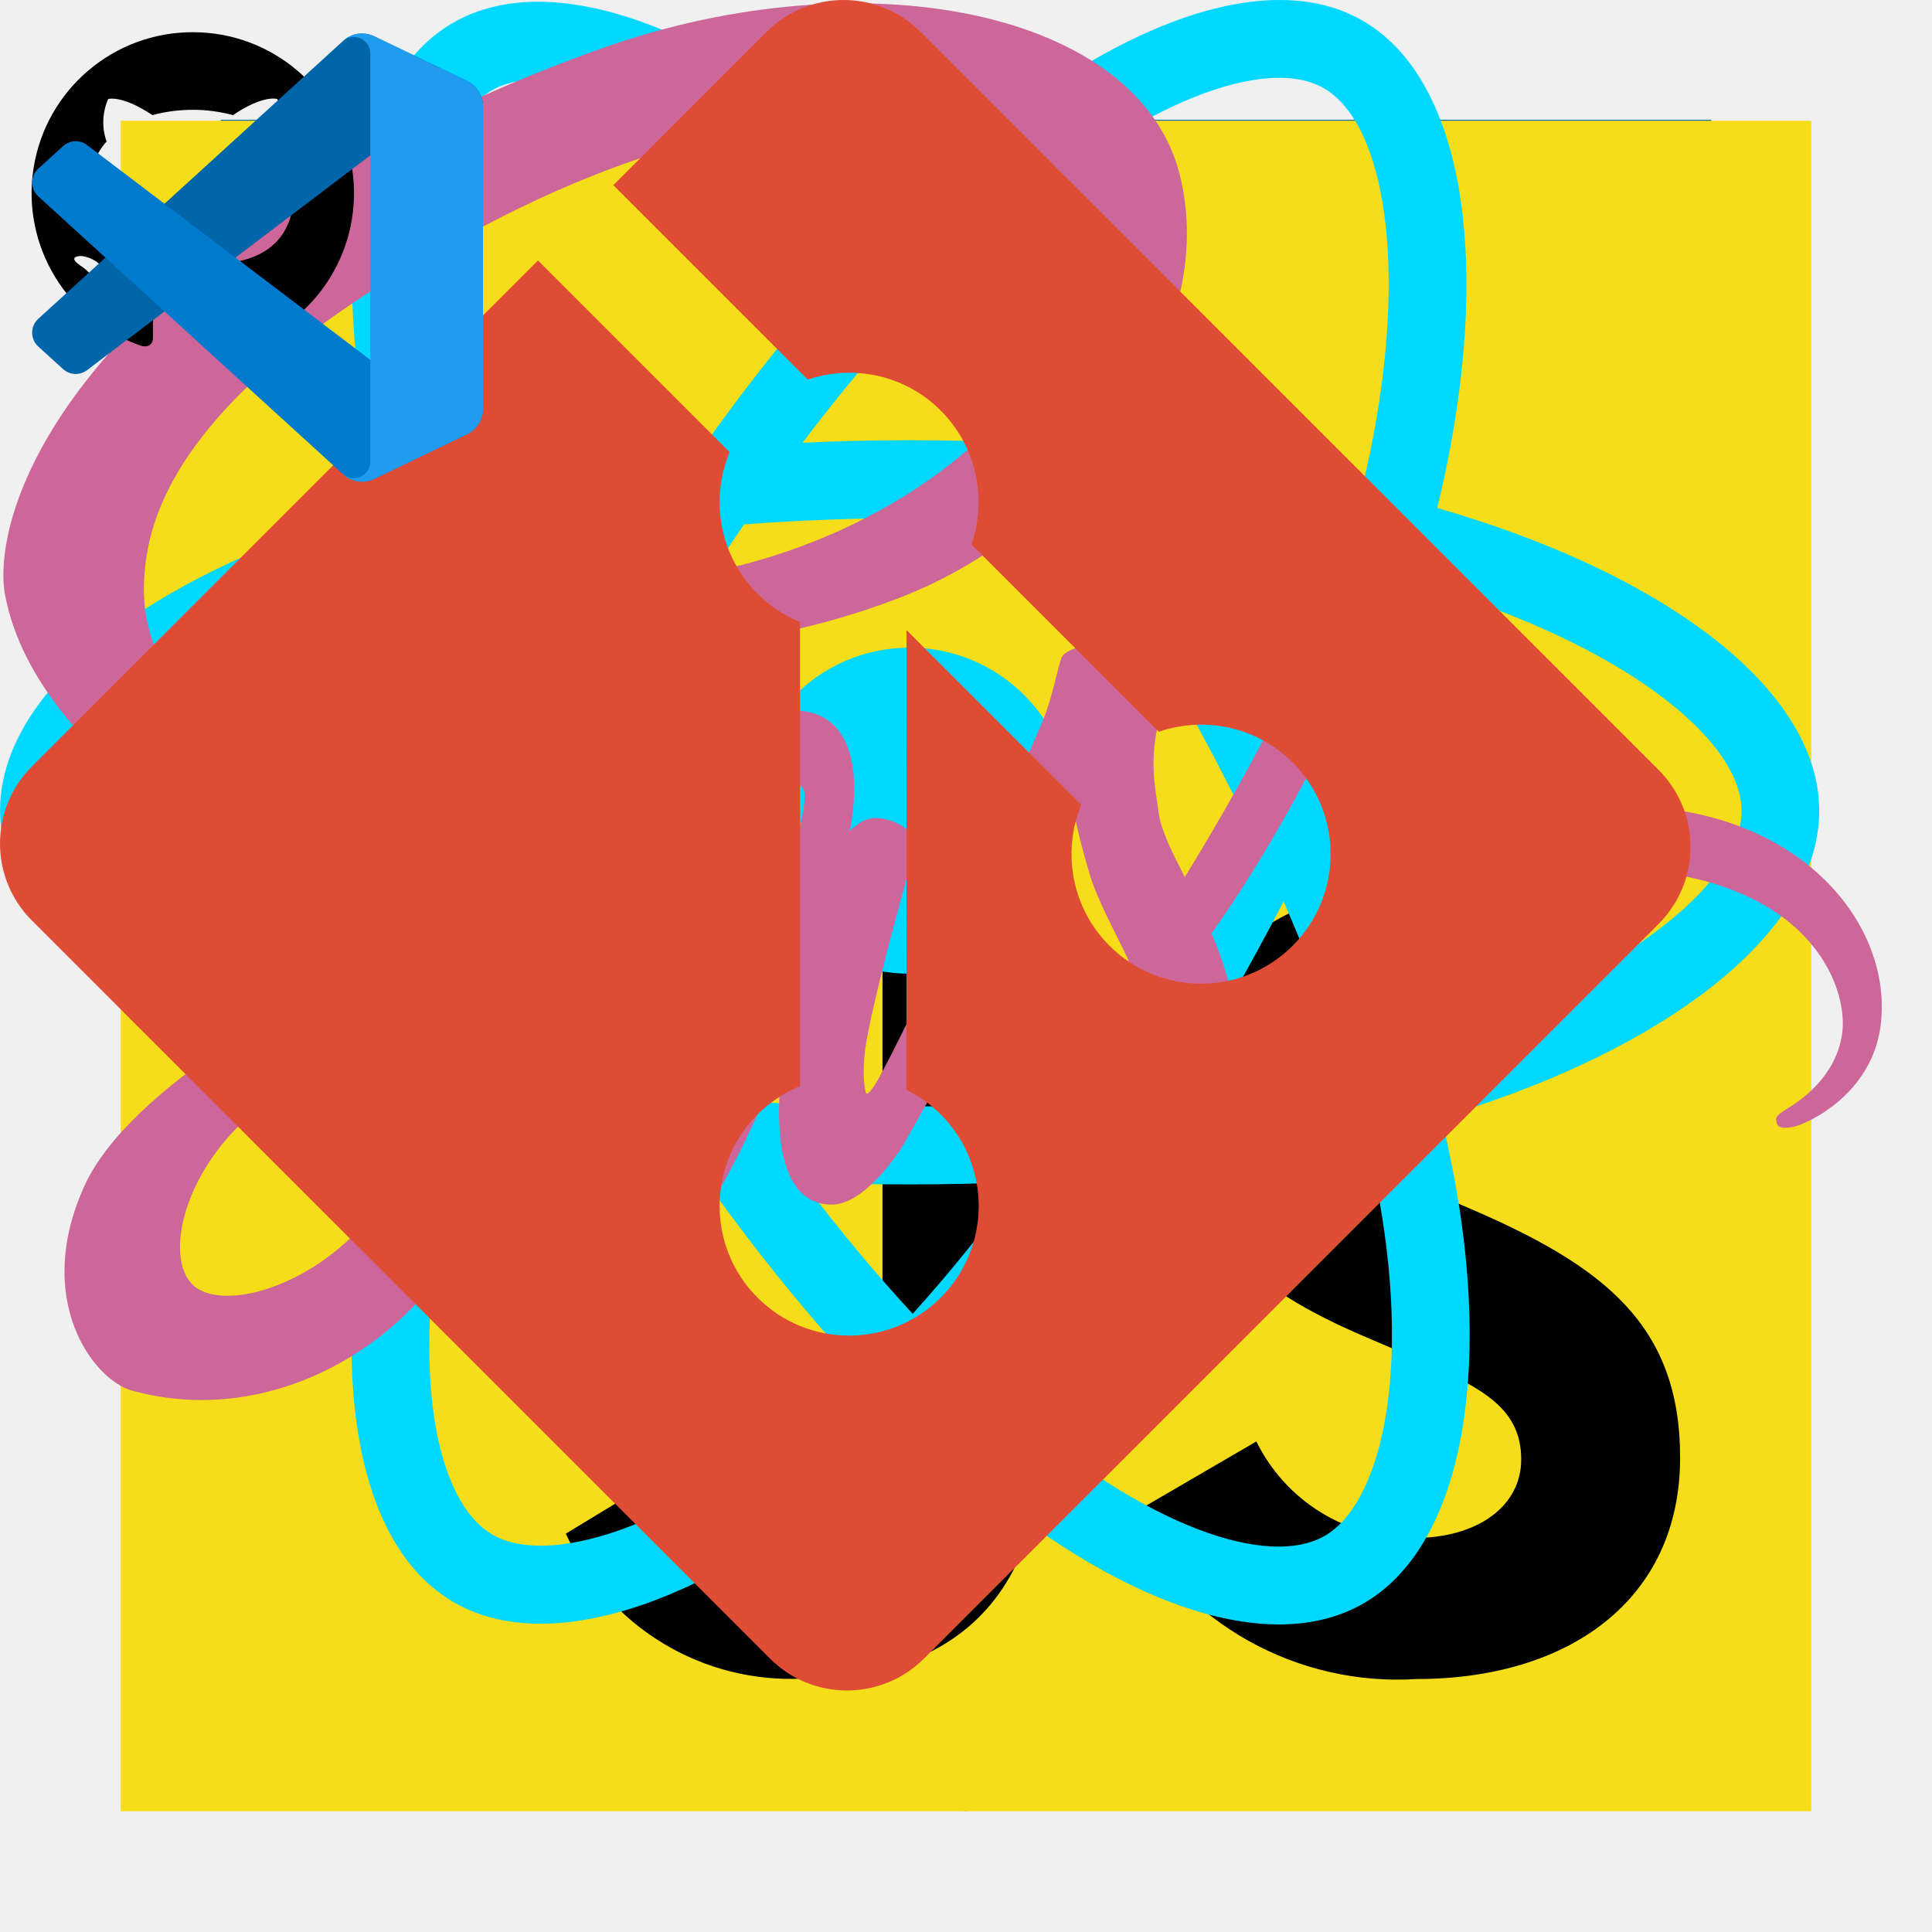
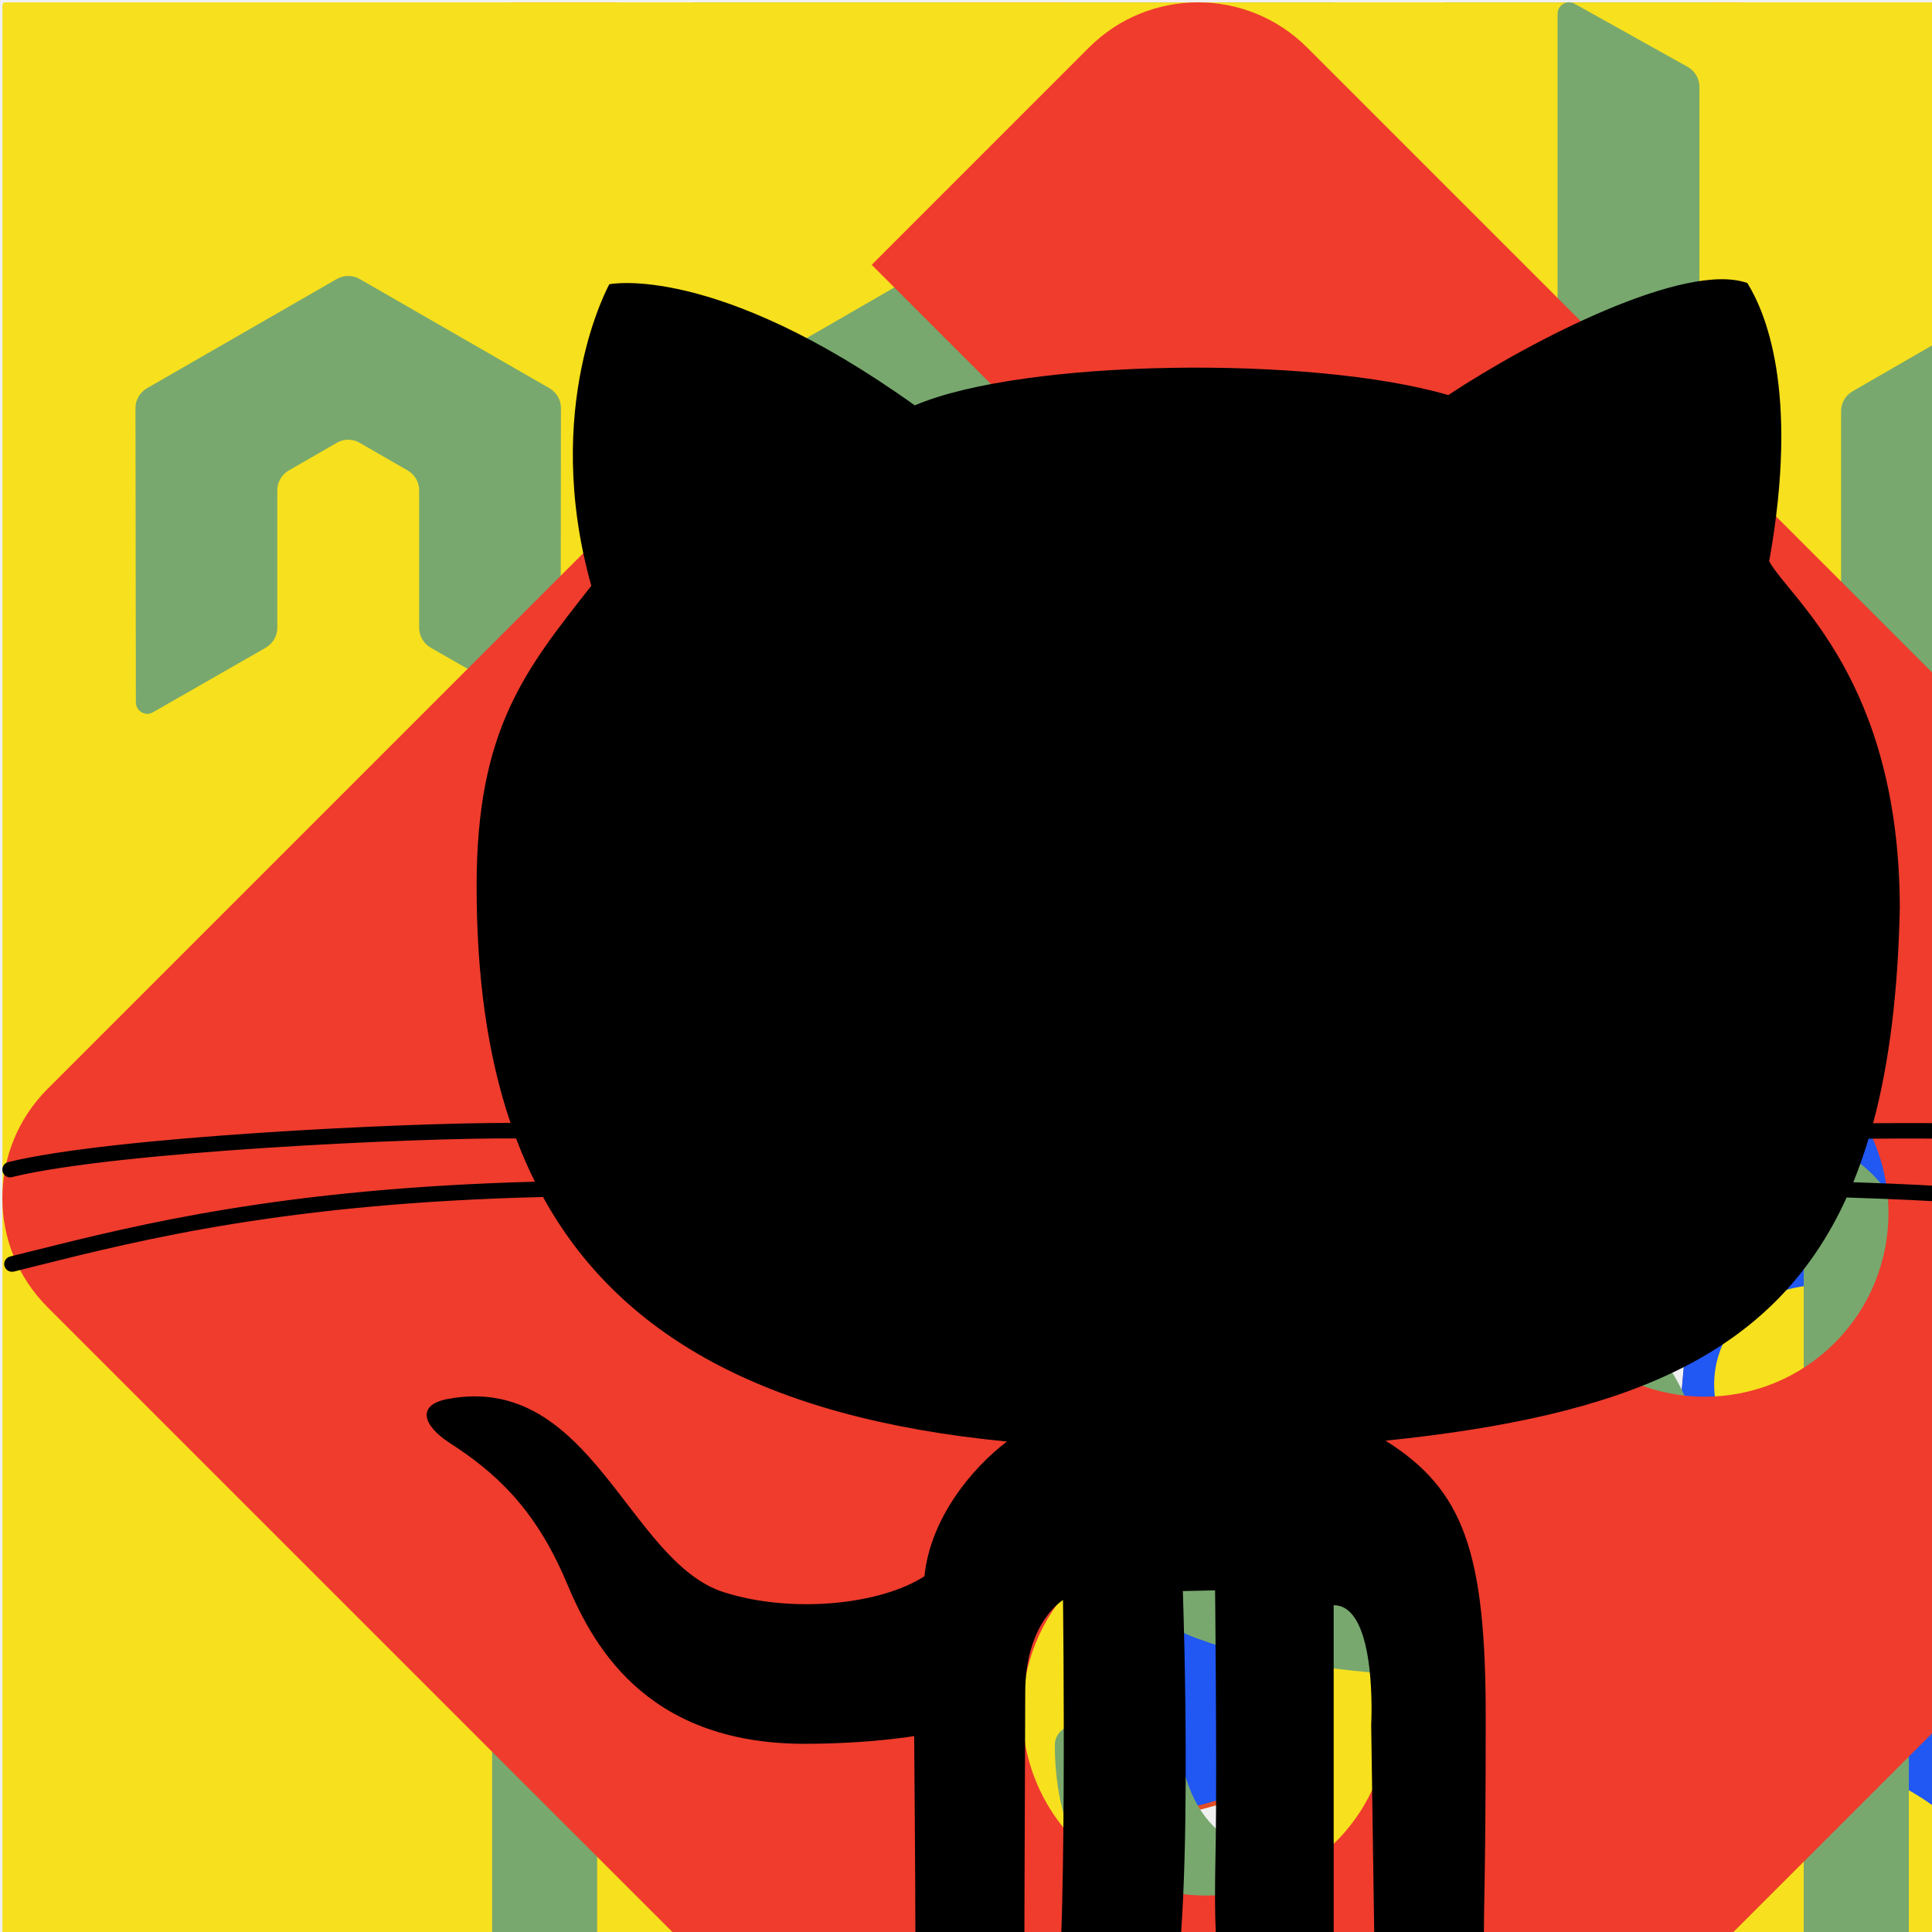
- <svg xmlns="http://www.w3.org/2000/svg" width="120" height="120" viewBox="0 0 120 120">
+ <svg xmlns="http://www.w3.org/2000/svg" version="1.1" width="120px" height="120px" viewBox="0 0 412 412" enable-background="new 0 0 512 512" xml:space="preserve">
  <g id="html">
-     <path d="M22.133 102.004L13.706 7.5H106.294L97.856 101.989L59.944 112.5L22.133 102.004Z" fill="#E44F26" />
-     <path d="M60 104.468L90.638 95.974L97.845 15.229H60V104.468Z" fill="#F1662A" />
-     <path d="M60 50.276H44.663L43.605 38.407H60V26.816H30.938L31.215 29.929L34.061 61.867H60V50.276ZM60 80.377L59.947 80.392L47.04 76.909L46.215 67.665H34.579L36.203 85.86L59.947 92.453L60 92.438V80.377Z" fill="#EBEBEB" />
-     <path d="M59.959 50.276V61.867H74.231L72.889 76.901L59.959 80.389V92.449L83.722 85.86L83.895 83.903L86.618 53.389L86.903 50.276H59.959ZM59.959 26.816V38.407H87.956L88.189 35.805L88.718 29.929L88.995 26.816H59.959Z" fill="white" />
+     <g id="c133de6af664cd4f011a55de6b000d0b">
+       <path fill="#E44D25" display="inline" d="M108.669,0.501h23.032v22.756h21.069V0.501h23.034V69.41h-23.032V46.334h-21.069V69.41h-23.032V0.501 H108.669z M206.091,23.353h-20.275V0.501h63.594v22.852h-20.285V69.41h-23.032V23.353H206.091z M259.502,0.501h24.02l14.771,24.213 l14.759-24.213h24.023V69.41h-22.938V35.256l-15.845,24.5h-0.395l-15.856-24.5V69.41h-22.539V0.501z M348.54,0.501h23.038v46.133 h32.391V69.41H348.54V0.501z M74.987,100.926l32.946,369.533l147.844,41.04L404.031,470.4l32.981-369.475H74.987z M368.289,188.62 l-2.063,22.977l-0.906,10.188h-0.149H256h-0.158h-63.956l4.142,46.407h59.814H256h92.98h12.214l-1.106,12.172l-10.65,119.32 l-0.682,7.652L256,433.045v0.008l-0.208,0.059l-92.839-25.774l-6.351-71.161h20.97h24.527l3.227,36.146l50.474,13.632l0.042-0.013 v-0.004l50.551-13.64l5.257-58.781H256h-0.158H154.578L143.439,188.62l-1.085-12.157h113.488H256h113.374L368.289,188.62z" />
+     </g>
  </g>
  <g id="css">
-     <path d="M22.133 101.154L13.71 7.438H106.29L97.856 101.139L59.944 111.562L22.133 101.154Z" fill="#1572B6" />
-     <path d="M60 103.597L90.638 95.174L97.845 15.102H60V103.597Z" fill="#33A9DC" />
-     <path d="M60 49.054H75.338L76.395 37.284H60V25.79H89.062L88.785 28.872L85.939 60.549H60V49.054Z" fill="white" />
-     <path d="M60.071 78.904L60.019 78.919L47.111 75.461L46.286 66.294H34.65L36.274 84.341L60.015 90.879L60.071 90.864V78.904Z" fill="#EBEBEB" />
-     <path d="M74.351 60.062L72.956 75.453L60.03 78.912V90.871L83.79 84.341L83.966 82.4L85.98 60.062H74.351Z" fill="white" />
-     <path d="M60.041 25.79V37.284H32.044L31.811 34.7L31.282 28.872L31.005 25.79H60.041ZM60 49.054V60.549H47.254L47.021 57.964L46.496 52.137L46.219 49.054H60Z" fill="#EBEBEB" />
+     <g id="c133de6af664cd4f011a55de6b001a2b">
+       <path fill="#2157f2" display="inline" d="  M204.064,46.682v22.018h-56.302V0.501h56.302v24.13h-32.172v22.051H204.064z M261.941,24.631h22.492 V0.501h-56.308c0,0,0,12.112,0,24.13c7.533,7.533,11.461,11.139,22.356,22.034c-6.369,0-22.356,0.022-22.356,0.021v22.014h56.308 V46.682L261.941,24.631z M341.746,24.631h22.49V0.501H307.93c0,0,0,12.112,0,24.13c7.531,7.533,11.461,11.139,22.355,22.034 c-6.365,0-22.355,0.022-22.355,0.021v22.014h56.307V46.682L341.746,24.631z M438.395,101.112l-34.203,370.486l-148.193,39.9 l-148.196-39.9L73.605,101.112H438.395z M369.477,176.444H255.865h-115.62l5.529,44.739h110.091h6.184l-6.184,2.574 l-106.067,44.177l3.518,43.73l102.549,0.333l54.963,0.175l-3.521,58.311l-51.442,14.484v-0.046l-0.422,0.116l-49.684-12.542 l-3.015-36.195h-0.164h-46.085h-0.162l6.032,69.876l93.5,27.649v-0.05l0.168,0.05l93-27.146L361.1,267.935H255.865h-0.26 l0.26-0.112l109.086-46.639L369.477,176.444z" />
+     </g>
  </g>
  <g id="js">
-     <path d="M7.5 7.5H112.5V112.5H7.5V7.5Z" fill="#F5DE19" />
-     <path d="M78.034 89.531C78.928 91.349 80.318 92.876 82.043 93.938C83.768 94.999 85.758 95.552 87.784 95.531C91.871 95.531 94.485 93.487 94.485 90.656C94.485 87.281 91.8 86.074 87.3 84.105L84.832 83.047C77.707 80.014 72.983 76.215 72.983 68.183C72.983 60.784 78.608 55.148 87.431 55.148C90.288 54.941 93.142 55.581 95.637 56.986C98.132 58.391 100.159 60.499 101.464 63.049L93.75 67.98C93.248 66.716 92.373 65.635 91.242 64.879C90.111 64.124 88.776 63.73 87.416 63.75C86.823 63.691 86.224 63.755 85.657 63.94C85.09 64.125 84.567 64.427 84.123 64.824C83.679 65.222 83.323 65.709 83.077 66.252C82.831 66.795 82.701 67.384 82.695 67.98C82.695 70.939 84.529 72.139 88.763 73.98L91.23 75.037C99.615 78.634 104.355 82.297 104.355 90.536C104.355 99.42 97.376 104.287 88.005 104.287C84.354 104.52 80.713 103.691 77.522 101.901C74.332 100.11 71.727 97.434 70.024 94.196L78.034 89.531ZM43.178 90.386C44.726 93.135 46.136 95.46 49.526 95.46C52.766 95.46 54.814 94.192 54.814 89.261V55.71H64.68V89.392C64.68 99.608 58.68 104.257 49.946 104.257C46.859 104.426 43.793 103.657 41.151 102.051C38.51 100.444 36.416 98.076 35.145 95.257L43.178 90.386Z" fill="black" />
+     <g id="5151e0c8492e5103c096af88a51e75c7">
+       <path fill="#F7E01D" display="inline" fill-rule="evenodd" clip-rule="evenodd" d="M1.008,0.5C0.438,0.583,0.48,1.27,0.521,1.958 c0,169.668,0,339.31,0,508.974c169.364,1.135,340.808,0.162,510.979,0.486c0-170.309,0-340.61,0-510.918 C341.342,0.5,171.167,0.5,1.008,0.5z M259.893,452.167c-11.822,11.919-30.478,18.938-53.429,18.938 c-37.643,0-58.543-18.34-71.884-43.711c12.842-8.2,25.966-16.122,39.344-23.795c5.456,15.262,23.886,32.42,44.683,21.857 c13.183-6.699,11.661-27.01,11.661-49.054c0-45.773,0-98.578,0-139.872c-0.042-0.688-0.083-1.375,0.482-1.458 c15.707,0,31.413,0,47.116,0c0,36.788,0,78.402,0,117.529C277.866,395.199,280.91,430.988,259.893,452.167z M470.696,409.917 c-2.674,39.884-35.243,61.063-79.17,61.188c-43.062,0.124-70.624-19.013-87.433-48.567c12.085-8.317,25.778-15.017,38.375-22.822 c10.08,15.761,27.537,30.91,53.429,28.652c16.131-1.406,34.856-14.555,24.285-34.482c-5.127-9.66-17.516-14.567-28.656-19.425 c-35.352-15.424-76.828-29.571-72.861-84.992c1.327-18.514,9.852-31.525,20.889-40.796c11.311-9.5,26.46-15.867,46.629-16.511 c36.629-1.173,56.723,15.12,70.429,37.884c-11.664,8.891-24.514,16.608-37.401,24.281c-4.229-12.995-24.644-25.658-41.772-17.969 c-7.789,3.493-14.788,13.761-10.684,26.224c3.66,11.115,18.589,17.199,30.599,22.344 C433.706,340.486,474.331,355.693,470.696,409.917z" />
+     </g>
  </g>
-   <g id="react">
-     <g clip-path="url(#clip0_2_5870)">
-       <path d="M92.906 32.703C91.703 32.289 90.49 31.905 89.269 31.552C89.474 30.711 89.663 29.879 89.831 29.062C92.584 15.648 90.784 4.842 84.636 1.284C78.742 -2.127 69.102 1.43 59.366 9.933C58.406 10.773 57.468 11.637 56.552 12.524C55.939 11.934 55.315 11.356 54.68 10.789C44.477 1.696 34.249 -2.136 28.108 1.432C22.219 4.854 20.475 15.013 22.954 27.725C23.2 28.985 23.479 30.237 23.789 31.482C22.341 31.895 20.944 32.334 19.607 32.802C7.644 36.988 0.005 43.548 0.005 50.353C0.005 57.381 8.206 64.43 20.666 68.704C21.676 69.049 22.695 69.369 23.721 69.663C23.388 71.004 23.092 72.354 22.834 73.711C20.471 86.204 22.316 96.122 28.189 99.522C34.255 103.033 44.437 99.425 54.351 90.727C55.154 90.02 55.941 89.293 56.708 88.546C57.7 89.507 58.719 90.439 59.763 91.343C69.366 99.636 78.85 102.985 84.718 99.576C90.778 96.055 92.748 85.4 90.191 72.436C89.989 71.42 89.763 70.409 89.513 69.405C90.228 69.192 90.93 68.973 91.614 68.746C104.567 64.439 112.995 57.475 112.995 50.353C112.995 43.523 105.109 36.919 92.906 32.703ZM90.096 64.147C89.478 64.353 88.844 64.551 88.198 64.743C86.768 60.2 84.839 55.368 82.477 50.376C84.731 45.504 86.586 40.734 87.976 36.22C89.132 36.556 90.253 36.91 91.335 37.283C101.791 40.896 108.169 46.237 108.169 50.353C108.169 54.737 101.281 60.428 90.096 64.147ZM85.456 73.376C86.587 79.109 86.748 84.292 85.999 88.344C85.326 91.984 83.973 94.412 82.299 95.384C78.739 97.453 71.124 94.764 62.911 87.671C61.94 86.831 60.993 85.963 60.07 85.07C63.254 81.576 66.436 77.513 69.541 73.001C75.004 72.514 80.164 71.719 84.844 70.633C85.069 71.543 85.273 72.457 85.456 73.376ZM38.526 95.026C35.047 96.259 32.276 96.295 30.601 95.325C27.037 93.263 25.555 85.298 27.576 74.615C27.817 73.353 28.092 72.097 28.401 70.85C33.029 71.878 38.152 72.617 43.627 73.062C46.754 77.478 50.028 81.536 53.327 85.089C52.626 85.77 51.908 86.434 51.175 87.079C46.79 90.925 42.397 93.654 38.526 95.026ZM22.228 64.12C16.718 62.23 12.168 59.774 9.049 57.093C6.247 54.685 4.832 52.293 4.832 50.353C4.832 46.224 10.966 40.956 21.196 37.377C22.438 36.943 23.737 36.533 25.086 36.148C26.5 40.764 28.354 45.59 30.593 50.471C28.325 55.423 26.444 60.327 25.016 64.997C24.08 64.728 23.15 64.436 22.228 64.12ZM27.691 26.795C25.568 15.903 26.978 7.687 30.527 5.625C34.307 3.429 42.665 6.56 51.475 14.412C52.05 14.925 52.615 15.448 53.171 15.982C49.888 19.52 46.644 23.548 43.545 27.937C38.231 28.431 33.145 29.225 28.468 30.289C28.18 29.131 27.921 27.966 27.691 26.795V26.795ZM76.43 38.874C75.326 36.959 74.18 35.068 72.994 33.203C76.599 33.66 80.053 34.267 83.297 35.01C82.323 38.143 81.109 41.418 79.681 44.775C78.636 42.787 77.553 40.819 76.43 38.874ZM56.554 19.444C58.781 21.865 61.01 24.568 63.204 27.5C58.755 27.29 54.298 27.289 49.849 27.498C52.044 24.592 54.293 21.893 56.554 19.444ZM36.551 38.907C35.443 40.837 34.379 42.792 33.361 44.771C31.956 41.425 30.753 38.136 29.771 34.958C32.995 34.235 36.433 33.643 40.015 33.194C38.816 35.071 37.661 36.975 36.551 38.907V38.907ZM40.118 67.857C36.417 67.442 32.927 66.881 29.704 66.177C30.702 62.943 31.931 59.583 33.367 56.165C34.389 58.146 35.457 60.103 36.57 62.033C37.715 64.018 38.901 65.962 40.118 67.857ZM56.688 81.603C54.4 79.126 52.118 76.385 49.889 73.437C52.053 73.522 54.258 73.566 56.5 73.566C58.803 73.566 61.08 73.514 63.321 73.414C61.12 76.415 58.899 79.159 56.688 81.603ZM79.726 55.991C81.237 59.446 82.51 62.788 83.52 65.967C80.244 66.717 76.707 67.321 72.98 67.77C74.175 65.87 75.331 63.946 76.449 62C77.586 60.022 78.678 58.018 79.726 55.991ZM72.268 59.579C70.556 62.563 68.749 65.491 66.847 68.357C63.404 68.602 59.953 68.724 56.5 68.722C52.984 68.722 49.563 68.612 46.27 68.397C44.319 65.538 42.477 62.605 40.747 59.606H40.748C39.026 56.623 37.418 53.575 35.926 50.469C37.414 47.362 39.017 44.312 40.733 41.327L40.733 41.327C42.448 38.341 44.275 35.421 46.211 32.573C49.572 32.318 53.017 32.185 56.5 32.185H56.5C59.998 32.185 63.449 32.32 66.808 32.577C68.724 35.419 70.54 38.33 72.252 41.301C73.974 44.28 75.598 47.315 77.123 50.4C75.614 53.517 73.994 56.578 72.268 59.579ZM82.225 5.481C86.009 7.671 87.48 16.503 85.103 28.084C84.951 28.823 84.781 29.576 84.596 30.339C79.907 29.253 74.817 28.445 69.487 27.943C66.383 23.506 63.166 19.472 59.936 15.979C60.782 15.161 61.649 14.363 62.535 13.587C70.877 6.301 78.673 3.425 82.225 5.481ZM56.5 40.226C62.072 40.226 66.59 44.76 66.59 50.353C66.59 55.946 62.072 60.48 56.5 60.48C50.928 60.48 46.41 55.946 46.41 50.353C46.41 44.76 50.928 40.226 56.5 40.226Z" fill="#00D8FF" />
+   <g id="node">
+     <g id="5151e0c8492e5103c096af88a51f0aa3">
+       <path fill="#78A86E" display="inline" fill-rule="evenodd" clip-rule="evenodd" d="M115.889,151.885l-24.053-13.773 c-1.512-0.891-2.451-2.499-2.451-4.244v-29.306c0-1.745-0.928-3.364-2.443-4.232l-10.239-5.899 c-0.742-0.444-1.601-0.662-2.432-0.662c-0.854,0-1.689,0.218-2.451,0.662l-10.246,5.899c-1.516,0.869-2.44,2.488-2.44,4.232v29.306 c0,1.745-0.928,3.342-2.446,4.244l-24.061,13.773c-0.747,0.458-1.675,0.458-2.429,0c-0.766-0.421-1.22-1.234-1.22-2.107 l-0.089-62.733c0-1.759,0.938-3.375,2.447-4.247L71.819,59.5c0.695-0.403,1.46-0.61,2.232-0.643c0.06,0,0.352,0,0.422,0 c0.776,0.033,1.541,0.24,2.229,0.643l40.48,23.299c1.52,0.873,2.443,2.488,2.443,4.247l-0.078,62.733 c0,0.873-0.469,1.686-1.216,2.107C117.586,152.344,116.643,152.344,115.889,151.885z M271.617,135.07V88.317 c0-1.748,0.932-3.36,2.443-4.232l40.503-23.373c1.508-0.873,3.371-0.876,4.887-0.004l10.136,5.844c0.532,0.307,1.187,0.307,1.715,0 c0.525-0.307,0.854-0.872,0.854-1.482V2.943c0-0.869,0.459-1.667,1.205-2.11c0.751-0.437,1.675-0.444,2.433-0.022l24.098,13.448 c1.552,0.861,2.51,2.499,2.51,4.27V135.07c0,1.749-0.932,3.36-2.447,4.236l-40.502,23.388c-1.512,0.88-3.379,0.88-4.895,0 l-40.495-23.388C272.549,138.43,271.617,136.818,271.617,135.07z M301.781,119.711c0,0.436,0.232,0.839,0.609,1.057l13.906,8.014 c0.377,0.214,0.843,0.214,1.22,0l13.906-8.014c0.377-0.218,0.609-0.621,0.609-1.057v-16.058c0-0.436-0.232-0.843-0.609-1.057 l-13.902-8.033c-0.381-0.218-0.847-0.218-1.228,0l-13.906,8.033c-0.373,0.214-0.605,0.621-0.605,1.057V119.711z M480.675,83.449 l-40.235-23.365c-1.513-0.88-3.383-0.883-4.898-0.004l-40.487,23.369c-1.512,0.873-2.443,2.488-2.443,4.236v46.738 c0,1.759,0.946,3.378,2.47,4.251l40.232,22.921c1.481,0.851,3.304,0.854,4.794,0.03L464.44,148.1 c0.772-0.433,1.253-1.242,1.257-2.122c0.007-0.88-0.462-1.697-1.228-2.137l-40.738-23.384c-0.758-0.436-1.228-1.246-1.228-2.122 v-14.645c0-0.873,0.466-1.682,1.224-2.122l12.679-7.312c0.754-0.433,1.686-0.433,2.439,0l12.687,7.312 c0.758,0.44,1.224,1.25,1.224,2.122v11.525c0,0.873,0.469,1.682,1.227,2.118c0.758,0.433,1.689,0.433,2.447-0.004l24.245-14.095 c1.512-0.876,2.437-2.487,2.437-4.232V87.678C483.111,85.933,482.187,84.321,480.675,83.449z M152.783,138.441l40.48,23.387 c1.516,0.873,3.378,0.873,4.894,0l40.495-23.387c1.512-0.876,2.443-2.488,2.443-4.236V87.434c0-1.745-0.932-3.364-2.447-4.236 l-40.491-23.365c-1.516-0.876-3.378-0.876-4.891,0l-40.483,23.365c-1.516,0.873-2.447,2.492-2.447,4.236v46.771 C150.336,135.954,151.268,137.565,152.783,138.441z M393.945,246.323l-124.834-72.14c-7.833-4.465-18.338-4.465-26.237,0 l-124.838,72.14c-8.088,4.658-13.093,13.396-13.093,22.755v144.073c0,9.353,5.005,18.102,13.093,22.767l32.732,18.856 c15.861,7.807,21.547,7.807,28.759,7.807c23.477,0,36.968-14.202,36.968-38.969V281.373c0-2.012-1.641-3.597-3.618-3.597h-15.832 c-2.011,0-3.626,1.585-3.626,3.597v142.239c0,10.979-11.363,21.905-29.916,12.639l-34.199-19.769 c-1.205-0.654-1.971-1.948-1.971-3.331V269.078c0-1.367,0.766-2.728,1.978-3.423l124.764-72.015c1.156-0.673,2.694-0.673,3.844,0 l124.79,71.996c1.193,0.714,1.937,2.029,1.937,3.441v144.073c0,1.383-0.743,2.706-1.907,3.371l-124.841,72.06 c-1.068,0.65-2.706,0.65-3.867,0l-32.022-19.015c-0.953-0.547-2.173-0.754-3.098-0.229c-8.864,5.031-10.542,5.692-18.845,8.576 c-2.055,0.717-5.09,1.948,1.128,5.419l41.682,24.663c3.992,2.313,8.535,3.504,13.093,3.504c4.624,0,9.152-1.19,13.145-3.504 l124.834-72.078c8.084-4.705,13.114-13.414,13.114-22.767V269.078C407.06,259.719,402.029,250.999,393.945,246.323z M299.448,399.408c-37.253,0-45.448-9.359-48.194-27.886c-0.318-1.978-2.012-3.453-4.044-3.453h-18.202 c-2.255,0-4.065,1.804-4.065,4.07c0,23.705,12.904,51.983,74.506,51.983c44.605,0,70.182-17.559,70.182-48.231 c0-30.415-20.553-38.503-63.809-44.232c-43.719-5.785-48.161-8.768-48.161-19.007c0-8.436,3.763-19.717,36.144-19.717 c28.918,0,39.578,6.231,43.962,25.716c0.385,1.837,2.056,3.176,3.948,3.176h18.271c1.135,0,2.211-0.488,2.979-1.294 c0.772-0.854,1.183-1.967,1.075-3.135c-2.827-33.579-25.143-49.226-70.236-49.226c-40.14,0-64.078,16.94-64.078,45.333 c0,30.813,23.819,39.334,62.333,43.134c46.092,4.525,49.67,11.256,49.67,20.327C341.729,392.703,329.105,399.408,299.448,399.408z M438.328,101.044c-0.288-0.17-0.646-0.17-0.935,0l-7.767,4.484c-0.292,0.167-0.47,0.477-0.47,0.81v8.979 c0,0.333,0.178,0.644,0.47,0.81l7.767,4.484c0.288,0.167,0.646,0.167,0.935,0l7.773-4.484c0.293-0.166,0.47-0.477,0.47-0.81v-8.979 c0-0.333-0.177-0.643-0.47-0.81L438.328,101.044z" />
    </g>
-     <defs>
-       <clipPath id="clip0_2_5870">
-         <rect width="120" height="120" fill="white" />
-       </clipPath>
-     </defs>
-   </g>
-   <g id="ssas">
-     <path d="M100.673 50.077C96.603 50.097 93.065 51.069 90.103 52.506C89.016 50.372 87.93 48.471 87.738 47.076C87.525 45.449 87.269 44.456 87.525 42.512C87.781 40.568 88.931 37.8 88.91 37.589C88.889 37.378 88.654 36.385 86.31 36.364C83.966 36.343 81.941 36.807 81.707 37.42C81.472 38.033 81.025 39.427 80.727 40.864C80.322 42.977 76.039 50.52 73.588 54.471C72.799 52.929 72.117 51.577 71.968 50.499C71.755 48.872 71.499 47.879 71.755 45.935C72.011 43.991 73.162 41.224 73.14 41.012C73.119 40.801 72.884 39.807 70.54 39.787C68.196 39.765 66.171 40.23 65.937 40.843C65.703 41.456 65.447 42.892 64.957 44.287C64.467 45.682 58.777 58.275 57.285 61.529C56.682 62.845 56.05 64.149 55.389 65.438C55.389 65.438 55.367 65.501 55.303 65.607C55.095 66.011 54.882 66.412 54.664 66.811V66.832C54.344 67.403 54.004 67.931 53.833 67.931C53.705 67.931 53.471 66.41 53.876 64.339C54.728 59.965 56.752 53.162 56.731 52.929C56.731 52.802 57.115 51.619 55.41 51.006C53.748 50.393 53.151 51.407 53.002 51.407C52.853 51.407 52.746 51.767 52.746 51.767C52.746 51.767 54.6 44.118 49.209 44.118C45.842 44.118 41.196 47.773 38.894 51.069C36.278 52.481 33.664 53.897 31.052 55.317C29.795 56.014 28.495 56.711 27.28 57.366C27.195 57.282 27.11 57.176 27.024 57.092C20.503 50.182 8.442 45.301 8.953 36.026C9.145 32.645 10.317 23.77 32.118 12.995C50.061 4.226 64.339 6.656 66.811 12.044C70.348 19.735 59.161 34.018 40.62 36.089C33.545 36.871 29.837 34.166 28.9 33.152C27.92 32.095 27.77 32.032 27.408 32.243C26.811 32.561 27.195 33.511 27.408 34.06C27.962 35.497 30.242 38.033 34.099 39.28C37.509 40.378 45.799 40.991 55.836 37.145C67.067 32.835 75.847 20.855 73.268 10.818C70.689 0.634 53.641 -2.725 37.509 2.958C27.92 6.339 17.52 11.664 10.04 18.594C1.154 26.834 -0.253 33.997 0.322 36.998C2.39 47.647 17.201 54.577 23.125 59.712C22.826 59.88 22.549 60.029 22.315 60.156C19.353 61.613 8.058 67.466 5.245 73.657C2.049 80.672 5.757 85.701 8.208 86.376C15.815 88.469 23.636 84.708 27.834 78.495C32.032 72.283 31.521 64.212 29.582 60.514C29.56 60.472 29.539 60.43 29.496 60.388C30.264 59.944 31.052 59.479 31.819 59.035C33.23 58.209 34.658 57.413 36.103 56.648C35.378 58.613 34.845 60.958 34.59 64.339C34.27 68.311 35.91 73.467 38.063 75.495C39.022 76.383 40.151 76.404 40.876 76.404C43.391 76.404 44.52 74.333 45.778 71.882C47.312 68.882 48.697 65.395 48.697 65.395C48.697 65.395 46.971 74.819 51.66 74.819C53.364 74.819 55.09 72.621 55.858 71.502V71.523C55.858 71.523 55.9 71.459 55.986 71.311C56.156 71.037 56.262 70.867 56.262 70.867V70.826C56.944 69.642 58.479 66.959 60.759 62.501C63.7 56.754 66.534 49.57 66.534 49.57C66.534 49.57 66.79 51.323 67.663 54.239C68.175 55.951 69.24 57.831 70.093 59.648C69.411 60.599 68.985 61.127 68.985 61.127L69.006 61.148C68.452 61.867 67.855 62.648 67.195 63.41C64.872 66.156 62.102 69.305 61.718 70.213C61.27 71.29 61.377 72.072 62.23 72.706C62.847 73.171 63.955 73.234 65.085 73.171C67.174 73.023 68.644 72.516 69.368 72.199C70.498 71.798 71.819 71.185 73.055 70.276C75.335 68.607 76.72 66.219 76.593 63.071C76.528 61.339 75.953 59.606 75.25 57.979C75.463 57.683 75.655 57.387 75.868 57.092C79.469 51.872 82.261 46.146 82.261 46.146C82.261 46.146 82.517 47.9 83.391 50.816C83.817 52.295 84.691 53.901 85.457 55.464C82.069 58.19 79.981 61.359 79.235 63.43C77.893 67.276 78.936 69.008 80.918 69.41C81.813 69.6 83.092 69.177 84.03 68.776C85.223 68.396 86.63 67.741 87.972 66.769C90.253 65.1 92.447 62.775 92.32 59.627C92.255 58.19 91.872 56.774 91.339 55.401C94.216 54.218 97.924 53.563 102.655 54.112C112.799 55.295 114.802 61.571 114.418 64.212C114.035 66.853 111.904 68.29 111.201 68.734C110.497 69.178 110.263 69.325 110.327 69.642C110.412 70.107 110.753 70.086 111.35 70.001C112.181 69.854 116.678 67.867 116.869 63.008C117.189 56.796 111.222 50.013 100.673 50.077ZM22.421 76.235C19.054 79.869 14.366 81.242 12.342 80.08C10.168 78.833 11.02 73.467 15.155 69.621C17.669 67.276 20.908 65.099 23.061 63.768C23.551 63.472 24.276 63.05 25.149 62.522C25.298 62.437 25.384 62.395 25.384 62.395L25.895 62.078C27.408 67.571 25.959 72.41 22.421 76.235ZM46.928 59.712C45.756 62.543 43.306 69.79 41.814 69.389C40.535 69.051 39.747 63.557 41.558 58.127C42.474 55.401 44.414 52.147 45.543 50.88C47.376 48.851 49.401 48.175 49.89 48.999C50.509 50.077 47.653 57.937 46.928 59.712ZM67.152 69.304C66.662 69.558 66.193 69.727 65.98 69.6C65.831 69.515 66.193 69.177 66.193 69.177C66.193 69.177 68.729 66.473 69.731 65.247C70.306 64.529 70.988 63.684 71.713 62.733V63.008C71.713 66.241 68.558 68.417 67.152 69.304H67.152ZM82.751 65.776C82.389 65.522 82.453 64.677 83.667 62.036C84.136 61 85.244 59.268 87.141 57.599C87.354 58.275 87.504 58.93 87.482 59.542C87.461 63.621 84.52 65.142 82.751 65.776Z" fill="#CD6799" />
-     <defs>
-       <clipPath id="clip0_2_5872">
-         <rect width="117" height="87" fill="white" />
-       </clipPath>
-     </defs>
  </g>
  <g id="git">
-     <path d="M103.02 47.822L57.176 1.98C54.537 -0.66 50.255 -0.66 47.613 1.98L38.094 11.5L50.17 23.576C52.976 22.628 56.194 23.264 58.431 25.501C60.679 27.753 61.311 30.998 60.339 33.813L71.978 45.452C74.793 44.482 78.042 45.109 80.291 47.362C83.434 50.504 83.434 55.596 80.291 58.74C77.147 61.884 72.055 61.884 68.909 58.74C66.545 56.373 65.961 52.901 67.158 49.989L56.305 39.135L56.303 67.697C57.09 68.086 57.809 68.6 58.431 69.219C61.574 72.361 61.574 77.453 58.431 80.6C55.287 83.742 50.193 83.742 47.053 80.6C43.91 77.453 43.91 72.361 47.053 69.219C47.807 68.466 48.702 67.869 49.687 67.463V38.635C48.7 38.232 47.805 37.635 47.053 36.879C44.672 34.501 44.1 31.007 45.32 28.083L33.415 16.177L1.981 47.61C-0.66 50.252 -0.66 54.535 1.981 57.175L47.826 103.018C50.465 105.658 54.746 105.658 57.389 103.018L103.019 57.388C105.66 54.747 105.66 50.462 103.019 47.822" fill="#DE4C36" />
-     <defs>
-       <clipPath id="clip0_2_5868">
-         <rect width="105" height="105" fill="white" />
-       </clipPath>
-     </defs>
+     <path fill="#EF3C2D" display="inline" d="M501.862,279.793l-222.07,222.065c-12.862,12.85-33.694,12.85-46.54,0L10.141,278.762 c-12.854-12.851-12.854-33.69,0-46.553l152.98-152.974l57.933,57.942c-5.94,14.229-3.152,31.233,8.436,42.811 c3.787,3.799,8.153,6.635,12.819,8.544V328.83c-4.666,1.913-9.039,4.766-12.819,8.542c-15.297,15.295-15.297,40.071,0,55.383 c15.281,15.296,40.074,15.296,55.373,0c15.295-15.312,15.295-40.088,0-55.383c-3.11-3.094-6.629-5.556-10.358-7.402l0.004-139.01 l52.826,52.826c-5.826,14.174-2.982,31.074,8.521,42.585c15.308,15.304,40.088,15.304,55.392,0 c15.295-15.299,15.295-40.079,0-55.372c-10.945-10.962-26.756-14.015-40.458-9.293l-56.64-56.639 c4.729-13.707,1.655-29.501-9.286-40.454c-10.887-10.888-26.546-13.981-40.206-9.369l-58.767-58.769l46.326-46.333 c12.856-12.852,33.696-12.852,46.533,0L501.862,233.24C514.712,246.092,514.712,266.938,501.862,279.793z" />
  </g>
  <g id="github">
-     <path d="M12,2A10,10,0,0,0,8.84,21.5c.5.08.66-.23.66-.5V19.31C6.73,19.91,6.14,18,6.14,18A2.69,2.69,0,0,0,5,16.5c-.91-.62.07-.6.07-.6a2.1,2.1,0,0,1,1.53,1,2.15,2.15,0,0,0,2.91.83,2.16,2.16,0,0,1,.63-1.34C8,16.17,5.62,15.31,5.62,11.5a3.87,3.87,0,0,1,1-2.71,3.58,3.58,0,0,1,.1-2.64s.84-.27,2.75,1a9.63,9.63,0,0,1,5,0c1.91-1.29,2.75-1,2.75-1a3.58,3.58,0,0,1,.1,2.64,3.87,3.87,0,0,1,1,2.71c0,3.82-2.34,4.66-4.57,4.91a2.39,2.39,0,0,1,.69,1.85V21c0,.27.16.59.67.5A10,10,0,0,0,12,2Z" />
-   </g>
-   <g id="vscode">
-     <path d="M29.01,5.03,23.244,2.254a1.742,1.742,0,0,0-1.989.338L2.38,19.8A1.166,1.166,0,0,0,2.3,21.447c.025.027.05.053.077.077l1.541,1.4a1.165,1.165,0,0,0,1.489.066L28.142,5.75A1.158,1.158,0,0,1,30,6.672V6.605A1.748,1.748,0,0,0,29.01,5.03Z" style="fill:#0065a9" />
-     <path d="M29.01,26.97l-5.766,2.777a1.745,1.745,0,0,1-1.989-.338L2.38,12.2A1.166,1.166,0,0,1,2.3,10.553c.025-.027.05-.053.077-.077l1.541-1.4A1.165,1.165,0,0,1,5.41,9.01L28.142,26.25A1.158,1.158,0,0,0,30,25.328V25.4A1.749,1.749,0,0,1,29.01,26.97Z" style="fill:#007acc" />
-     <path d="M23.244,29.747a1.745,1.745,0,0,1-1.989-.338A1.025,1.025,0,0,0,23,28.684V3.316a1.024,1.024,0,0,0-1.749-.724,1.744,1.744,0,0,1,1.989-.339l5.765,2.772A1.748,1.748,0,0,1,30,6.6V25.4a1.748,1.748,0,0,1-.991,1.576Z" style="fill:#1f9cf0" />
+     <path fill="" id="XMLID_1_" display="inline" d="M6.962,266.753c22.59-5.641,53.305-13.324,107.118-14.753 c-1.487-2.974-2.83-6.053-4.019-9.228c-20.94-0.182-85.43,2.792-107.521,8.25c-0.125,0.039-0.259,0.048-0.393,0.048 c-0.739,0-1.42-0.508-1.602-1.256c-0.211-0.873,0.326-1.774,1.208-1.995c21.89-5.41,84.825-8.413,107.118-8.355 c-5.017-14.753-7.233-31.655-7.233-50.523c0-33.516,10.437-46.159,24.46-64.02c-10.724-38.197,3.847-64.307,3.847-64.307 s22.533-4.671,65.132,25.832c23.089-9.89,84.647-10.714,113.77-2.196c17.88-11.818,50.571-28.585,63.77-23.895 c3.568,5.755,11.262,22.513,4.662,59.348c4.489,8.077,27.761,25.286,27.856,73.928c-0.384,17.938-2.245,33.084-5.698,45.899 c55.54-0.47,88.212,4.115,110.715,8.259c0.883,0.182,1.478,1.036,1.324,1.928c-0.153,0.787-0.844,1.353-1.611,1.353 c-0.115,0-0.211-0.009-0.326-0.019c-22.466-4.163-55.194-8.729-111.061-8.221c-0.979,3.252-2.072,6.341-3.262,9.286 c19.013,0.633,71.233,2.667,113.823,15.693c0.883,0.269,1.362,1.189,1.094,2.072c-0.211,0.7-0.863,1.16-1.573,1.16 c-0.153,0-0.326-0.019-0.479-0.076c-43.185-13.199-96.538-15.012-114.283-15.598c-15.444,33.929-47.118,46.59-98.322,51.856 c16.595,10.446,21.353,23.548,21.353,59.003c0,35.453-0.479,40.211-0.364,48.363c0.173,13.383,19.779,19.789,19.051,24.096 c-0.729,4.299-16.403,3.607-23.731,1.047c-20.758-7.232-18.687-24.5-18.687-24.5l-0.69-47.404c0,0,1.42-25.516-8-25.516 c0,5.131,0,59.242,0,77.592c0,16.863,11.799,21.986,11.799,28.221c0,10.715-21.563-1.016-28.202-7.703 c-10.134-10.168-8.982-31.73-8.733-48.785c0.23-16.471-0.153-52.49-0.153-52.49l-6.877,0.145c0,0,2.82,78.686-3.626,93.025 c-8.335,18.408-33.477,24.74-33.477,16.355c0-5.641,6.196-3.846,9.621-16.488c2.925-10.754,1.928-90.975,1.928-90.975 s-8.057,4.768-8.057,19.789c0,6.877-0.192,46.158-0.192,57.852c0,14.705-20.883,23.078-30.917,23.078 c-5.084,0-11.405-0.248-11.405-2.943c0-6.801,19.099-10.793,19.099-24.941c0-12.268-0.269-43.826-0.269-43.826 s-9.631,1.648-23.367,1.648c-34.628,0-45.583-22.1-50.792-34.465c-6.782-16.105-15.578-23.673-24.921-29.717 c-5.736-3.712-7.06-8.096-0.422-9.343c30.657-5.774,38.494,34.763,58.964,41.218c14.609,4.615,33.391,2.619,42.734-3.424 c1.238-12.385,10.159-23.089,17.593-28.729c-52.067-4.998-82.936-23.079-98.936-52.145c-54.466,1.305-85.372,9.036-108.029,14.695 c-1.65,0.413-3.261,0.815-4.815,1.209c-0.134,0.028-0.269,0.038-0.403,0.038c-0.739,0-1.41-0.499-1.602-1.247 c-0.221-0.882,0.326-1.784,1.209-2.005C3.72,267.567,5.322,267.175,6.962,266.753z" />
  </g>
</svg>
